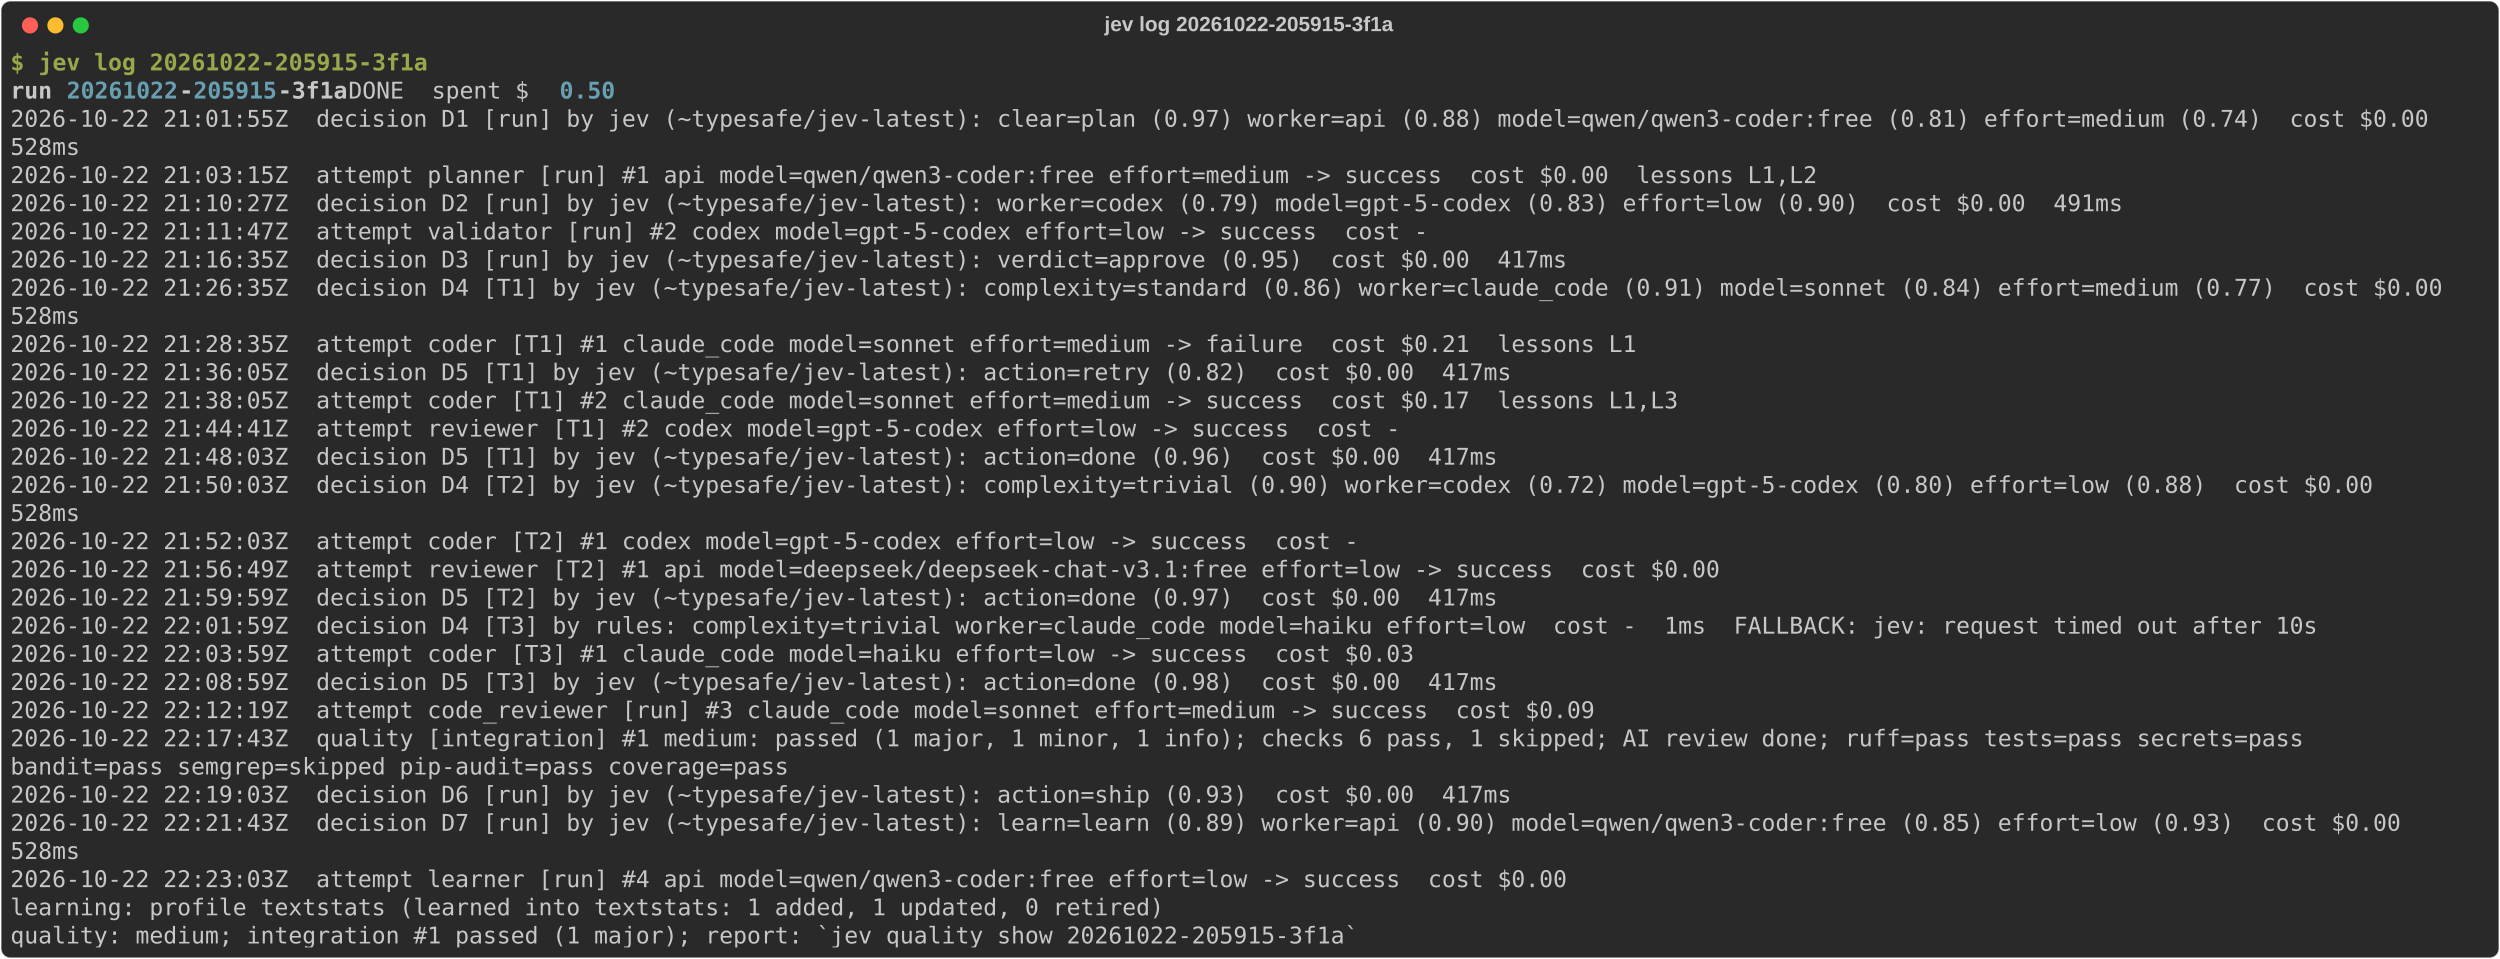
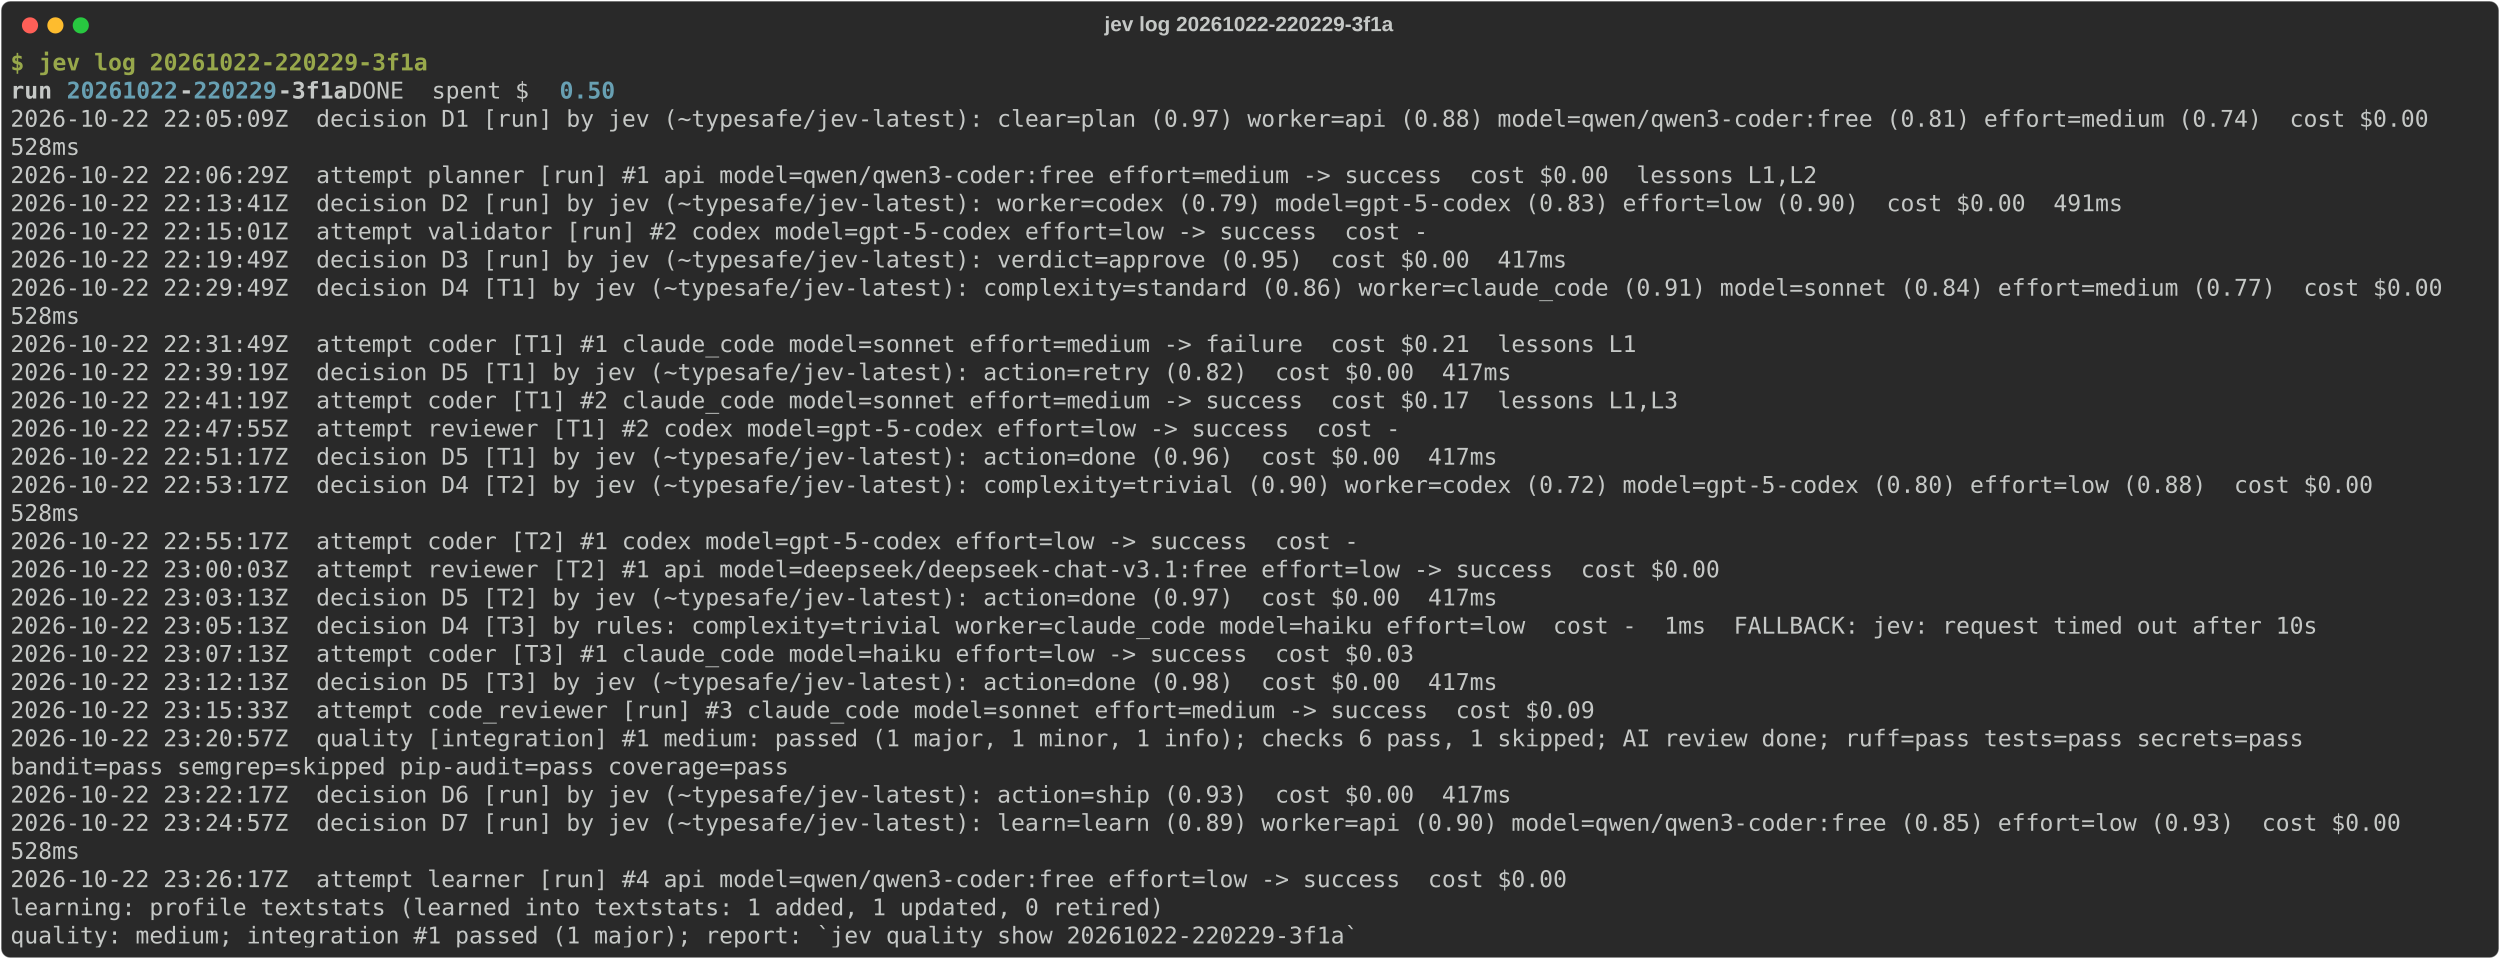
<svg xmlns="http://www.w3.org/2000/svg" class="rich-terminal" viewBox="0 0 2166 830.8">
  <style>

    @font-face {
        font-family: "Fira Code";
        src: local("FiraCode-Regular"),
                url("https://cdnjs.cloudflare.com/ajax/libs/firacode/6.2.0/woff2/FiraCode-Regular.woff2") format("woff2"),
                url("https://cdnjs.cloudflare.com/ajax/libs/firacode/6.2.0/woff/FiraCode-Regular.woff") format("woff");
        font-style: normal;
        font-weight: 400;
    }
    @font-face {
        font-family: "Fira Code";
        src: local("FiraCode-Bold"),
                url("https://cdnjs.cloudflare.com/ajax/libs/firacode/6.2.0/woff2/FiraCode-Bold.woff2") format("woff2"),
                url("https://cdnjs.cloudflare.com/ajax/libs/firacode/6.2.0/woff/FiraCode-Bold.woff") format("woff");
        font-style: bold;
        font-weight: 700;
    }

-     .terminal-2501037980-matrix {
+     .terminal-259313562-matrix {
        font-family: Fira Code, monospace;
        font-size: 20px;
        line-height: 24.4px;
        font-variant-east-asian: full-width;
    }

-     .terminal-2501037980-title {
+     .terminal-259313562-title {
        font-size: 18px;
        font-weight: bold;
        font-family: arial;
    }

-     .terminal-2501037980-r1 { fill: #98a84b;font-weight: bold }
- .terminal-2501037980-r2 { fill: #c5c8c6 }
- .terminal-2501037980-r3 { fill: #c5c8c6;font-weight: bold }
- .terminal-2501037980-r4 { fill: #68a0b3;font-weight: bold }
+     .terminal-259313562-r1 { fill: #98a84b;font-weight: bold }
+ .terminal-259313562-r2 { fill: #c5c8c6 }
+ .terminal-259313562-r3 { fill: #c5c8c6;font-weight: bold }
+ .terminal-259313562-r4 { fill: #68a0b3;font-weight: bold }
    </style>
  <defs>
-     <clipPath id="terminal-2501037980-clip-terminal">
+     <clipPath id="terminal-259313562-clip-terminal">
      <rect x="0" y="0" width="2146.2" height="779.8" />
    </clipPath>
-     <clipPath id="terminal-2501037980-line-0">
+     <clipPath id="terminal-259313562-line-0">
      <rect x="0" y="1.5" width="2147.2" height="24.65" />
    </clipPath>
-     <clipPath id="terminal-2501037980-line-1">
+     <clipPath id="terminal-259313562-line-1">
      <rect x="0" y="25.9" width="2147.2" height="24.65" />
    </clipPath>
-     <clipPath id="terminal-2501037980-line-2">
+     <clipPath id="terminal-259313562-line-2">
      <rect x="0" y="50.3" width="2147.2" height="24.65" />
    </clipPath>
-     <clipPath id="terminal-2501037980-line-3">
+     <clipPath id="terminal-259313562-line-3">
      <rect x="0" y="74.7" width="2147.2" height="24.65" />
    </clipPath>
-     <clipPath id="terminal-2501037980-line-4">
+     <clipPath id="terminal-259313562-line-4">
      <rect x="0" y="99.1" width="2147.2" height="24.65" />
    </clipPath>
-     <clipPath id="terminal-2501037980-line-5">
+     <clipPath id="terminal-259313562-line-5">
      <rect x="0" y="123.5" width="2147.2" height="24.65" />
    </clipPath>
-     <clipPath id="terminal-2501037980-line-6">
+     <clipPath id="terminal-259313562-line-6">
      <rect x="0" y="147.9" width="2147.2" height="24.65" />
    </clipPath>
-     <clipPath id="terminal-2501037980-line-7">
+     <clipPath id="terminal-259313562-line-7">
      <rect x="0" y="172.3" width="2147.2" height="24.65" />
    </clipPath>
-     <clipPath id="terminal-2501037980-line-8">
+     <clipPath id="terminal-259313562-line-8">
      <rect x="0" y="196.7" width="2147.2" height="24.65" />
    </clipPath>
-     <clipPath id="terminal-2501037980-line-9">
+     <clipPath id="terminal-259313562-line-9">
      <rect x="0" y="221.1" width="2147.2" height="24.65" />
    </clipPath>
-     <clipPath id="terminal-2501037980-line-10">
+     <clipPath id="terminal-259313562-line-10">
      <rect x="0" y="245.5" width="2147.2" height="24.65" />
    </clipPath>
-     <clipPath id="terminal-2501037980-line-11">
+     <clipPath id="terminal-259313562-line-11">
      <rect x="0" y="269.9" width="2147.2" height="24.65" />
    </clipPath>
-     <clipPath id="terminal-2501037980-line-12">
+     <clipPath id="terminal-259313562-line-12">
      <rect x="0" y="294.3" width="2147.2" height="24.65" />
    </clipPath>
-     <clipPath id="terminal-2501037980-line-13">
+     <clipPath id="terminal-259313562-line-13">
      <rect x="0" y="318.7" width="2147.2" height="24.65" />
    </clipPath>
-     <clipPath id="terminal-2501037980-line-14">
+     <clipPath id="terminal-259313562-line-14">
      <rect x="0" y="343.1" width="2147.2" height="24.65" />
    </clipPath>
-     <clipPath id="terminal-2501037980-line-15">
+     <clipPath id="terminal-259313562-line-15">
      <rect x="0" y="367.5" width="2147.2" height="24.65" />
    </clipPath>
-     <clipPath id="terminal-2501037980-line-16">
+     <clipPath id="terminal-259313562-line-16">
      <rect x="0" y="391.9" width="2147.2" height="24.65" />
    </clipPath>
-     <clipPath id="terminal-2501037980-line-17">
+     <clipPath id="terminal-259313562-line-17">
      <rect x="0" y="416.3" width="2147.2" height="24.65" />
    </clipPath>
-     <clipPath id="terminal-2501037980-line-18">
+     <clipPath id="terminal-259313562-line-18">
      <rect x="0" y="440.7" width="2147.2" height="24.65" />
    </clipPath>
-     <clipPath id="terminal-2501037980-line-19">
+     <clipPath id="terminal-259313562-line-19">
      <rect x="0" y="465.1" width="2147.2" height="24.65" />
    </clipPath>
-     <clipPath id="terminal-2501037980-line-20">
+     <clipPath id="terminal-259313562-line-20">
      <rect x="0" y="489.5" width="2147.2" height="24.65" />
    </clipPath>
-     <clipPath id="terminal-2501037980-line-21">
+     <clipPath id="terminal-259313562-line-21">
      <rect x="0" y="513.9" width="2147.2" height="24.65" />
    </clipPath>
-     <clipPath id="terminal-2501037980-line-22">
+     <clipPath id="terminal-259313562-line-22">
      <rect x="0" y="538.3" width="2147.2" height="24.65" />
    </clipPath>
-     <clipPath id="terminal-2501037980-line-23">
+     <clipPath id="terminal-259313562-line-23">
      <rect x="0" y="562.7" width="2147.2" height="24.65" />
    </clipPath>
-     <clipPath id="terminal-2501037980-line-24">
+     <clipPath id="terminal-259313562-line-24">
      <rect x="0" y="587.1" width="2147.2" height="24.65" />
    </clipPath>
-     <clipPath id="terminal-2501037980-line-25">
+     <clipPath id="terminal-259313562-line-25">
      <rect x="0" y="611.5" width="2147.2" height="24.65" />
    </clipPath>
-     <clipPath id="terminal-2501037980-line-26">
+     <clipPath id="terminal-259313562-line-26">
      <rect x="0" y="635.9" width="2147.2" height="24.65" />
    </clipPath>
-     <clipPath id="terminal-2501037980-line-27">
+     <clipPath id="terminal-259313562-line-27">
      <rect x="0" y="660.3" width="2147.2" height="24.65" />
    </clipPath>
-     <clipPath id="terminal-2501037980-line-28">
+     <clipPath id="terminal-259313562-line-28">
      <rect x="0" y="684.7" width="2147.2" height="24.65" />
    </clipPath>
-     <clipPath id="terminal-2501037980-line-29">
+     <clipPath id="terminal-259313562-line-29">
      <rect x="0" y="709.1" width="2147.2" height="24.65" />
    </clipPath>
-     <clipPath id="terminal-2501037980-line-30">
+     <clipPath id="terminal-259313562-line-30">
      <rect x="0" y="733.5" width="2147.2" height="24.65" />
    </clipPath>
  </defs>
  <rect fill="#292929" stroke="rgba(255,255,255,0.35)" stroke-width="1" x="1" y="1" width="2164" height="828.8" rx="8" />
-   <text class="terminal-2501037980-title" fill="#c5c8c6" text-anchor="middle" x="1082" y="27">jev log 20261022-205915-3f1a</text>
+   <text class="terminal-259313562-title" fill="#c5c8c6" text-anchor="middle" x="1082" y="27">jev log 20261022-220229-3f1a</text>
  <g transform="translate(26,22)">
    <circle cx="0" cy="0" r="7" fill="#ff5f57" />
    <circle cx="22" cy="0" r="7" fill="#febc2e" />
    <circle cx="44" cy="0" r="7" fill="#28c840" />
  </g>
-   <g transform="translate(9, 41)" clip-path="url(#terminal-2501037980-clip-terminal)">
-     <g class="terminal-2501037980-matrix">
-       <text class="terminal-2501037980-r1" x="0" y="20" textLength="24.4" clip-path="url(#terminal-2501037980-line-0)">$ </text>
-       <text class="terminal-2501037980-r1" x="24.4" y="20" textLength="341.6" clip-path="url(#terminal-2501037980-line-0)">jev log 20261022-205915-3f1a</text>
-       <text class="terminal-2501037980-r2" x="2147.2" y="20" textLength="12.2" clip-path="url(#terminal-2501037980-line-0)">
- </text>
-       <text class="terminal-2501037980-r3" x="0" y="44.4" textLength="48.8" clip-path="url(#terminal-2501037980-line-1)">run </text>
-       <text class="terminal-2501037980-r4" x="48.8" y="44.4" textLength="97.6" clip-path="url(#terminal-2501037980-line-1)">20261022</text>
-       <text class="terminal-2501037980-r3" x="146.4" y="44.4" textLength="12.2" clip-path="url(#terminal-2501037980-line-1)">-</text>
-       <text class="terminal-2501037980-r4" x="158.6" y="44.4" textLength="73.2" clip-path="url(#terminal-2501037980-line-1)">205915</text>
-       <text class="terminal-2501037980-r3" x="231.8" y="44.4" textLength="61" clip-path="url(#terminal-2501037980-line-1)">-3f1a</text>
-       <text class="terminal-2501037980-r2" x="292.8" y="44.4" textLength="183" clip-path="url(#terminal-2501037980-line-1)">  DONE  spent $</text>
-       <text class="terminal-2501037980-r4" x="475.8" y="44.4" textLength="48.8" clip-path="url(#terminal-2501037980-line-1)">0.50</text>
-       <text class="terminal-2501037980-r2" x="2147.2" y="44.4" textLength="12.2" clip-path="url(#terminal-2501037980-line-1)">
- </text>
-       <text class="terminal-2501037980-r2" x="0" y="68.8" textLength="2147.2" clip-path="url(#terminal-2501037980-line-2)">2026-10-22 21:01:55Z  decision D1 [run] by jev (~typesafe/jev-latest): clear=plan (0.97) worker=api (0.88) model=qwen/qwen3-coder:free (0.81) effort=medium (0.74)  cost $0.00  </text>
-       <text class="terminal-2501037980-r2" x="2147.2" y="68.8" textLength="12.2" clip-path="url(#terminal-2501037980-line-2)">
- </text>
-       <text class="terminal-2501037980-r2" x="0" y="93.2" textLength="61" clip-path="url(#terminal-2501037980-line-3)">528ms</text>
-       <text class="terminal-2501037980-r2" x="2147.2" y="93.2" textLength="12.2" clip-path="url(#terminal-2501037980-line-3)">
- </text>
-       <text class="terminal-2501037980-r2" x="0" y="117.6" textLength="1586" clip-path="url(#terminal-2501037980-line-4)">2026-10-22 21:03:15Z  attempt planner [run] #1 api model=qwen/qwen3-coder:free effort=medium -&gt; success  cost $0.00  lessons L1,L2</text>
-       <text class="terminal-2501037980-r2" x="2147.2" y="117.6" textLength="12.2" clip-path="url(#terminal-2501037980-line-4)">
- </text>
-       <text class="terminal-2501037980-r2" x="0" y="142" textLength="1854.4" clip-path="url(#terminal-2501037980-line-5)">2026-10-22 21:10:27Z  decision D2 [run] by jev (~typesafe/jev-latest): worker=codex (0.79) model=gpt-5-codex (0.83) effort=low (0.90)  cost $0.00  491ms</text>
-       <text class="terminal-2501037980-r2" x="2147.2" y="142" textLength="12.2" clip-path="url(#terminal-2501037980-line-5)">
- </text>
-       <text class="terminal-2501037980-r2" x="0" y="166.4" textLength="1244.4" clip-path="url(#terminal-2501037980-line-6)">2026-10-22 21:11:47Z  attempt validator [run] #2 codex model=gpt-5-codex effort=low -&gt; success  cost -</text>
-       <text class="terminal-2501037980-r2" x="2147.2" y="166.4" textLength="12.2" clip-path="url(#terminal-2501037980-line-6)">
- </text>
-       <text class="terminal-2501037980-r2" x="0" y="190.8" textLength="1366.4" clip-path="url(#terminal-2501037980-line-7)">2026-10-22 21:16:35Z  decision D3 [run] by jev (~typesafe/jev-latest): verdict=approve (0.95)  cost $0.00  417ms</text>
-       <text class="terminal-2501037980-r2" x="2147.2" y="190.8" textLength="12.2" clip-path="url(#terminal-2501037980-line-7)">
- </text>
-       <text class="terminal-2501037980-r2" x="0" y="215.2" textLength="2147.2" clip-path="url(#terminal-2501037980-line-8)">2026-10-22 21:26:35Z  decision D4 [T1] by jev (~typesafe/jev-latest): complexity=standard (0.86) worker=claude_code (0.91) model=sonnet (0.84) effort=medium (0.77)  cost $0.00 </text>
-       <text class="terminal-2501037980-r2" x="2147.2" y="215.2" textLength="12.2" clip-path="url(#terminal-2501037980-line-8)">
- </text>
-       <text class="terminal-2501037980-r2" x="0" y="239.6" textLength="61" clip-path="url(#terminal-2501037980-line-9)">528ms</text>
-       <text class="terminal-2501037980-r2" x="2147.2" y="239.6" textLength="12.2" clip-path="url(#terminal-2501037980-line-9)">
- </text>
-       <text class="terminal-2501037980-r2" x="0" y="264" textLength="1427.4" clip-path="url(#terminal-2501037980-line-10)">2026-10-22 21:28:35Z  attempt coder [T1] #1 claude_code model=sonnet effort=medium -&gt; failure  cost $0.21  lessons L1</text>
-       <text class="terminal-2501037980-r2" x="2147.2" y="264" textLength="12.2" clip-path="url(#terminal-2501037980-line-10)">
- </text>
-       <text class="terminal-2501037980-r2" x="0" y="288.4" textLength="1317.6" clip-path="url(#terminal-2501037980-line-11)">2026-10-22 21:36:05Z  decision D5 [T1] by jev (~typesafe/jev-latest): action=retry (0.82)  cost $0.00  417ms</text>
-       <text class="terminal-2501037980-r2" x="2147.2" y="288.4" textLength="12.2" clip-path="url(#terminal-2501037980-line-11)">
- </text>
-       <text class="terminal-2501037980-r2" x="0" y="312.8" textLength="1464" clip-path="url(#terminal-2501037980-line-12)">2026-10-22 21:38:05Z  attempt coder [T1] #2 claude_code model=sonnet effort=medium -&gt; success  cost $0.17  lessons L1,L3</text>
-       <text class="terminal-2501037980-r2" x="2147.2" y="312.8" textLength="12.2" clip-path="url(#terminal-2501037980-line-12)">
- </text>
-       <text class="terminal-2501037980-r2" x="0" y="337.2" textLength="1220" clip-path="url(#terminal-2501037980-line-13)">2026-10-22 21:44:41Z  attempt reviewer [T1] #2 codex model=gpt-5-codex effort=low -&gt; success  cost -</text>
-       <text class="terminal-2501037980-r2" x="2147.2" y="337.2" textLength="12.2" clip-path="url(#terminal-2501037980-line-13)">
- </text>
-       <text class="terminal-2501037980-r2" x="0" y="361.6" textLength="1305.4" clip-path="url(#terminal-2501037980-line-14)">2026-10-22 21:48:03Z  decision D5 [T1] by jev (~typesafe/jev-latest): action=done (0.96)  cost $0.00  417ms</text>
-       <text class="terminal-2501037980-r2" x="2147.2" y="361.6" textLength="12.2" clip-path="url(#terminal-2501037980-line-14)">
- </text>
-       <text class="terminal-2501037980-r2" x="0" y="386" textLength="2098.4" clip-path="url(#terminal-2501037980-line-15)">2026-10-22 21:50:03Z  decision D4 [T2] by jev (~typesafe/jev-latest): complexity=trivial (0.90) worker=codex (0.72) model=gpt-5-codex (0.80) effort=low (0.88)  cost $0.00  </text>
-       <text class="terminal-2501037980-r2" x="2147.2" y="386" textLength="12.2" clip-path="url(#terminal-2501037980-line-15)">
- </text>
-       <text class="terminal-2501037980-r2" x="0" y="410.4" textLength="61" clip-path="url(#terminal-2501037980-line-16)">528ms</text>
-       <text class="terminal-2501037980-r2" x="2147.2" y="410.4" textLength="12.2" clip-path="url(#terminal-2501037980-line-16)">
- </text>
-       <text class="terminal-2501037980-r2" x="0" y="434.8" textLength="1183.4" clip-path="url(#terminal-2501037980-line-17)">2026-10-22 21:52:03Z  attempt coder [T2] #1 codex model=gpt-5-codex effort=low -&gt; success  cost -</text>
-       <text class="terminal-2501037980-r2" x="2147.2" y="434.8" textLength="12.2" clip-path="url(#terminal-2501037980-line-17)">
- </text>
-       <text class="terminal-2501037980-r2" x="0" y="459.2" textLength="1500.6" clip-path="url(#terminal-2501037980-line-18)">2026-10-22 21:56:49Z  attempt reviewer [T2] #1 api model=deepseek/deepseek-chat-v3.1:free effort=low -&gt; success  cost $0.00</text>
-       <text class="terminal-2501037980-r2" x="2147.2" y="459.2" textLength="12.2" clip-path="url(#terminal-2501037980-line-18)">
- </text>
-       <text class="terminal-2501037980-r2" x="0" y="483.6" textLength="1305.4" clip-path="url(#terminal-2501037980-line-19)">2026-10-22 21:59:59Z  decision D5 [T2] by jev (~typesafe/jev-latest): action=done (0.97)  cost $0.00  417ms</text>
-       <text class="terminal-2501037980-r2" x="2147.2" y="483.6" textLength="12.2" clip-path="url(#terminal-2501037980-line-19)">
- </text>
-       <text class="terminal-2501037980-r2" x="0" y="508" textLength="2025.2" clip-path="url(#terminal-2501037980-line-20)">2026-10-22 22:01:59Z  decision D4 [T3] by rules: complexity=trivial worker=claude_code model=haiku effort=low  cost -  1ms  FALLBACK: jev: request timed out after 10s</text>
-       <text class="terminal-2501037980-r2" x="2147.2" y="508" textLength="12.2" clip-path="url(#terminal-2501037980-line-20)">
- </text>
-       <text class="terminal-2501037980-r2" x="0" y="532.4" textLength="1232.2" clip-path="url(#terminal-2501037980-line-21)">2026-10-22 22:03:59Z  attempt coder [T3] #1 claude_code model=haiku effort=low -&gt; success  cost $0.03</text>
-       <text class="terminal-2501037980-r2" x="2147.2" y="532.4" textLength="12.2" clip-path="url(#terminal-2501037980-line-21)">
- </text>
-       <text class="terminal-2501037980-r2" x="0" y="556.8" textLength="1305.4" clip-path="url(#terminal-2501037980-line-22)">2026-10-22 22:08:59Z  decision D5 [T3] by jev (~typesafe/jev-latest): action=done (0.98)  cost $0.00  417ms</text>
-       <text class="terminal-2501037980-r2" x="2147.2" y="556.8" textLength="12.2" clip-path="url(#terminal-2501037980-line-22)">
- </text>
-       <text class="terminal-2501037980-r2" x="0" y="581.2" textLength="1390.8" clip-path="url(#terminal-2501037980-line-23)">2026-10-22 22:12:19Z  attempt code_reviewer [run] #3 claude_code model=sonnet effort=medium -&gt; success  cost $0.09</text>
-       <text class="terminal-2501037980-r2" x="2147.2" y="581.2" textLength="12.2" clip-path="url(#terminal-2501037980-line-23)">
- </text>
-       <text class="terminal-2501037980-r2" x="0" y="605.6" textLength="2025.2" clip-path="url(#terminal-2501037980-line-24)">2026-10-22 22:17:43Z  quality [integration] #1 medium: passed (1 major, 1 minor, 1 info); checks 6 pass, 1 skipped; AI review done; ruff=pass tests=pass secrets=pass </text>
-       <text class="terminal-2501037980-r2" x="2147.2" y="605.6" textLength="12.2" clip-path="url(#terminal-2501037980-line-24)">
- </text>
-       <text class="terminal-2501037980-r2" x="0" y="630" textLength="683.2" clip-path="url(#terminal-2501037980-line-25)">bandit=pass semgrep=skipped pip-audit=pass coverage=pass</text>
-       <text class="terminal-2501037980-r2" x="2147.2" y="630" textLength="12.2" clip-path="url(#terminal-2501037980-line-25)">
- </text>
-       <text class="terminal-2501037980-r2" x="0" y="654.4" textLength="1317.6" clip-path="url(#terminal-2501037980-line-26)">2026-10-22 22:19:03Z  decision D6 [run] by jev (~typesafe/jev-latest): action=ship (0.93)  cost $0.00  417ms</text>
-       <text class="terminal-2501037980-r2" x="2147.2" y="654.4" textLength="12.2" clip-path="url(#terminal-2501037980-line-26)">
- </text>
-       <text class="terminal-2501037980-r2" x="0" y="678.8" textLength="2122.8" clip-path="url(#terminal-2501037980-line-27)">2026-10-22 22:21:43Z  decision D7 [run] by jev (~typesafe/jev-latest): learn=learn (0.89) worker=api (0.90) model=qwen/qwen3-coder:free (0.85) effort=low (0.93)  cost $0.00  </text>
-       <text class="terminal-2501037980-r2" x="2147.2" y="678.8" textLength="12.2" clip-path="url(#terminal-2501037980-line-27)">
- </text>
-       <text class="terminal-2501037980-r2" x="0" y="703.2" textLength="61" clip-path="url(#terminal-2501037980-line-28)">528ms</text>
-       <text class="terminal-2501037980-r2" x="2147.2" y="703.2" textLength="12.2" clip-path="url(#terminal-2501037980-line-28)">
- </text>
-       <text class="terminal-2501037980-r2" x="0" y="727.6" textLength="1366.4" clip-path="url(#terminal-2501037980-line-29)">2026-10-22 22:23:03Z  attempt learner [run] #4 api model=qwen/qwen3-coder:free effort=low -&gt; success  cost $0.00</text>
-       <text class="terminal-2501037980-r2" x="2147.2" y="727.6" textLength="12.2" clip-path="url(#terminal-2501037980-line-29)">
- </text>
-       <text class="terminal-2501037980-r2" x="0" y="752" textLength="1012.6" clip-path="url(#terminal-2501037980-line-30)">learning: profile textstats (learned into textstats: 1 added, 1 updated, 0 retired)</text>
-       <text class="terminal-2501037980-r2" x="2147.2" y="752" textLength="12.2" clip-path="url(#terminal-2501037980-line-30)">
- </text>
-       <text class="terminal-2501037980-r2" x="0" y="776.4" textLength="1183.4" clip-path="url(#terminal-2501037980-line-31)">quality: medium; integration #1 passed (1 major); report: `jev quality show 20261022-205915-3f1a`</text>
-       <text class="terminal-2501037980-r2" x="2147.2" y="776.4" textLength="12.2" clip-path="url(#terminal-2501037980-line-31)">
+   <g transform="translate(9, 41)" clip-path="url(#terminal-259313562-clip-terminal)">
+     <g class="terminal-259313562-matrix">
+       <text class="terminal-259313562-r1" x="0" y="20" textLength="24.4" clip-path="url(#terminal-259313562-line-0)">$ </text>
+       <text class="terminal-259313562-r1" x="24.4" y="20" textLength="341.6" clip-path="url(#terminal-259313562-line-0)">jev log 20261022-220229-3f1a</text>
+       <text class="terminal-259313562-r2" x="2147.2" y="20" textLength="12.2" clip-path="url(#terminal-259313562-line-0)">
+ </text>
+       <text class="terminal-259313562-r3" x="0" y="44.4" textLength="48.8" clip-path="url(#terminal-259313562-line-1)">run </text>
+       <text class="terminal-259313562-r4" x="48.8" y="44.4" textLength="97.6" clip-path="url(#terminal-259313562-line-1)">20261022</text>
+       <text class="terminal-259313562-r3" x="146.4" y="44.4" textLength="12.2" clip-path="url(#terminal-259313562-line-1)">-</text>
+       <text class="terminal-259313562-r4" x="158.6" y="44.4" textLength="73.2" clip-path="url(#terminal-259313562-line-1)">220229</text>
+       <text class="terminal-259313562-r3" x="231.8" y="44.4" textLength="61" clip-path="url(#terminal-259313562-line-1)">-3f1a</text>
+       <text class="terminal-259313562-r2" x="292.8" y="44.4" textLength="183" clip-path="url(#terminal-259313562-line-1)">  DONE  spent $</text>
+       <text class="terminal-259313562-r4" x="475.8" y="44.4" textLength="48.8" clip-path="url(#terminal-259313562-line-1)">0.50</text>
+       <text class="terminal-259313562-r2" x="2147.2" y="44.4" textLength="12.2" clip-path="url(#terminal-259313562-line-1)">
+ </text>
+       <text class="terminal-259313562-r2" x="0" y="68.8" textLength="2147.2" clip-path="url(#terminal-259313562-line-2)">2026-10-22 22:05:09Z  decision D1 [run] by jev (~typesafe/jev-latest): clear=plan (0.97) worker=api (0.88) model=qwen/qwen3-coder:free (0.81) effort=medium (0.74)  cost $0.00  </text>
+       <text class="terminal-259313562-r2" x="2147.2" y="68.8" textLength="12.2" clip-path="url(#terminal-259313562-line-2)">
+ </text>
+       <text class="terminal-259313562-r2" x="0" y="93.2" textLength="61" clip-path="url(#terminal-259313562-line-3)">528ms</text>
+       <text class="terminal-259313562-r2" x="2147.2" y="93.2" textLength="12.2" clip-path="url(#terminal-259313562-line-3)">
+ </text>
+       <text class="terminal-259313562-r2" x="0" y="117.6" textLength="1586" clip-path="url(#terminal-259313562-line-4)">2026-10-22 22:06:29Z  attempt planner [run] #1 api model=qwen/qwen3-coder:free effort=medium -&gt; success  cost $0.00  lessons L1,L2</text>
+       <text class="terminal-259313562-r2" x="2147.2" y="117.6" textLength="12.2" clip-path="url(#terminal-259313562-line-4)">
+ </text>
+       <text class="terminal-259313562-r2" x="0" y="142" textLength="1854.4" clip-path="url(#terminal-259313562-line-5)">2026-10-22 22:13:41Z  decision D2 [run] by jev (~typesafe/jev-latest): worker=codex (0.79) model=gpt-5-codex (0.83) effort=low (0.90)  cost $0.00  491ms</text>
+       <text class="terminal-259313562-r2" x="2147.2" y="142" textLength="12.2" clip-path="url(#terminal-259313562-line-5)">
+ </text>
+       <text class="terminal-259313562-r2" x="0" y="166.4" textLength="1244.4" clip-path="url(#terminal-259313562-line-6)">2026-10-22 22:15:01Z  attempt validator [run] #2 codex model=gpt-5-codex effort=low -&gt; success  cost -</text>
+       <text class="terminal-259313562-r2" x="2147.2" y="166.4" textLength="12.2" clip-path="url(#terminal-259313562-line-6)">
+ </text>
+       <text class="terminal-259313562-r2" x="0" y="190.8" textLength="1366.4" clip-path="url(#terminal-259313562-line-7)">2026-10-22 22:19:49Z  decision D3 [run] by jev (~typesafe/jev-latest): verdict=approve (0.95)  cost $0.00  417ms</text>
+       <text class="terminal-259313562-r2" x="2147.2" y="190.8" textLength="12.2" clip-path="url(#terminal-259313562-line-7)">
+ </text>
+       <text class="terminal-259313562-r2" x="0" y="215.2" textLength="2147.2" clip-path="url(#terminal-259313562-line-8)">2026-10-22 22:29:49Z  decision D4 [T1] by jev (~typesafe/jev-latest): complexity=standard (0.86) worker=claude_code (0.91) model=sonnet (0.84) effort=medium (0.77)  cost $0.00 </text>
+       <text class="terminal-259313562-r2" x="2147.2" y="215.2" textLength="12.2" clip-path="url(#terminal-259313562-line-8)">
+ </text>
+       <text class="terminal-259313562-r2" x="0" y="239.6" textLength="61" clip-path="url(#terminal-259313562-line-9)">528ms</text>
+       <text class="terminal-259313562-r2" x="2147.2" y="239.6" textLength="12.2" clip-path="url(#terminal-259313562-line-9)">
+ </text>
+       <text class="terminal-259313562-r2" x="0" y="264" textLength="1427.4" clip-path="url(#terminal-259313562-line-10)">2026-10-22 22:31:49Z  attempt coder [T1] #1 claude_code model=sonnet effort=medium -&gt; failure  cost $0.21  lessons L1</text>
+       <text class="terminal-259313562-r2" x="2147.2" y="264" textLength="12.2" clip-path="url(#terminal-259313562-line-10)">
+ </text>
+       <text class="terminal-259313562-r2" x="0" y="288.4" textLength="1317.6" clip-path="url(#terminal-259313562-line-11)">2026-10-22 22:39:19Z  decision D5 [T1] by jev (~typesafe/jev-latest): action=retry (0.82)  cost $0.00  417ms</text>
+       <text class="terminal-259313562-r2" x="2147.2" y="288.4" textLength="12.2" clip-path="url(#terminal-259313562-line-11)">
+ </text>
+       <text class="terminal-259313562-r2" x="0" y="312.8" textLength="1464" clip-path="url(#terminal-259313562-line-12)">2026-10-22 22:41:19Z  attempt coder [T1] #2 claude_code model=sonnet effort=medium -&gt; success  cost $0.17  lessons L1,L3</text>
+       <text class="terminal-259313562-r2" x="2147.2" y="312.8" textLength="12.2" clip-path="url(#terminal-259313562-line-12)">
+ </text>
+       <text class="terminal-259313562-r2" x="0" y="337.2" textLength="1220" clip-path="url(#terminal-259313562-line-13)">2026-10-22 22:47:55Z  attempt reviewer [T1] #2 codex model=gpt-5-codex effort=low -&gt; success  cost -</text>
+       <text class="terminal-259313562-r2" x="2147.2" y="337.2" textLength="12.2" clip-path="url(#terminal-259313562-line-13)">
+ </text>
+       <text class="terminal-259313562-r2" x="0" y="361.6" textLength="1305.4" clip-path="url(#terminal-259313562-line-14)">2026-10-22 22:51:17Z  decision D5 [T1] by jev (~typesafe/jev-latest): action=done (0.96)  cost $0.00  417ms</text>
+       <text class="terminal-259313562-r2" x="2147.2" y="361.6" textLength="12.2" clip-path="url(#terminal-259313562-line-14)">
+ </text>
+       <text class="terminal-259313562-r2" x="0" y="386" textLength="2098.4" clip-path="url(#terminal-259313562-line-15)">2026-10-22 22:53:17Z  decision D4 [T2] by jev (~typesafe/jev-latest): complexity=trivial (0.90) worker=codex (0.72) model=gpt-5-codex (0.80) effort=low (0.88)  cost $0.00  </text>
+       <text class="terminal-259313562-r2" x="2147.2" y="386" textLength="12.2" clip-path="url(#terminal-259313562-line-15)">
+ </text>
+       <text class="terminal-259313562-r2" x="0" y="410.4" textLength="61" clip-path="url(#terminal-259313562-line-16)">528ms</text>
+       <text class="terminal-259313562-r2" x="2147.2" y="410.4" textLength="12.2" clip-path="url(#terminal-259313562-line-16)">
+ </text>
+       <text class="terminal-259313562-r2" x="0" y="434.8" textLength="1183.4" clip-path="url(#terminal-259313562-line-17)">2026-10-22 22:55:17Z  attempt coder [T2] #1 codex model=gpt-5-codex effort=low -&gt; success  cost -</text>
+       <text class="terminal-259313562-r2" x="2147.2" y="434.8" textLength="12.2" clip-path="url(#terminal-259313562-line-17)">
+ </text>
+       <text class="terminal-259313562-r2" x="0" y="459.2" textLength="1500.6" clip-path="url(#terminal-259313562-line-18)">2026-10-22 23:00:03Z  attempt reviewer [T2] #1 api model=deepseek/deepseek-chat-v3.1:free effort=low -&gt; success  cost $0.00</text>
+       <text class="terminal-259313562-r2" x="2147.2" y="459.2" textLength="12.2" clip-path="url(#terminal-259313562-line-18)">
+ </text>
+       <text class="terminal-259313562-r2" x="0" y="483.6" textLength="1305.4" clip-path="url(#terminal-259313562-line-19)">2026-10-22 23:03:13Z  decision D5 [T2] by jev (~typesafe/jev-latest): action=done (0.97)  cost $0.00  417ms</text>
+       <text class="terminal-259313562-r2" x="2147.2" y="483.6" textLength="12.2" clip-path="url(#terminal-259313562-line-19)">
+ </text>
+       <text class="terminal-259313562-r2" x="0" y="508" textLength="2025.2" clip-path="url(#terminal-259313562-line-20)">2026-10-22 23:05:13Z  decision D4 [T3] by rules: complexity=trivial worker=claude_code model=haiku effort=low  cost -  1ms  FALLBACK: jev: request timed out after 10s</text>
+       <text class="terminal-259313562-r2" x="2147.2" y="508" textLength="12.2" clip-path="url(#terminal-259313562-line-20)">
+ </text>
+       <text class="terminal-259313562-r2" x="0" y="532.4" textLength="1232.2" clip-path="url(#terminal-259313562-line-21)">2026-10-22 23:07:13Z  attempt coder [T3] #1 claude_code model=haiku effort=low -&gt; success  cost $0.03</text>
+       <text class="terminal-259313562-r2" x="2147.2" y="532.4" textLength="12.2" clip-path="url(#terminal-259313562-line-21)">
+ </text>
+       <text class="terminal-259313562-r2" x="0" y="556.8" textLength="1305.4" clip-path="url(#terminal-259313562-line-22)">2026-10-22 23:12:13Z  decision D5 [T3] by jev (~typesafe/jev-latest): action=done (0.98)  cost $0.00  417ms</text>
+       <text class="terminal-259313562-r2" x="2147.2" y="556.8" textLength="12.2" clip-path="url(#terminal-259313562-line-22)">
+ </text>
+       <text class="terminal-259313562-r2" x="0" y="581.2" textLength="1390.8" clip-path="url(#terminal-259313562-line-23)">2026-10-22 23:15:33Z  attempt code_reviewer [run] #3 claude_code model=sonnet effort=medium -&gt; success  cost $0.09</text>
+       <text class="terminal-259313562-r2" x="2147.2" y="581.2" textLength="12.2" clip-path="url(#terminal-259313562-line-23)">
+ </text>
+       <text class="terminal-259313562-r2" x="0" y="605.6" textLength="2025.2" clip-path="url(#terminal-259313562-line-24)">2026-10-22 23:20:57Z  quality [integration] #1 medium: passed (1 major, 1 minor, 1 info); checks 6 pass, 1 skipped; AI review done; ruff=pass tests=pass secrets=pass </text>
+       <text class="terminal-259313562-r2" x="2147.2" y="605.6" textLength="12.2" clip-path="url(#terminal-259313562-line-24)">
+ </text>
+       <text class="terminal-259313562-r2" x="0" y="630" textLength="683.2" clip-path="url(#terminal-259313562-line-25)">bandit=pass semgrep=skipped pip-audit=pass coverage=pass</text>
+       <text class="terminal-259313562-r2" x="2147.2" y="630" textLength="12.2" clip-path="url(#terminal-259313562-line-25)">
+ </text>
+       <text class="terminal-259313562-r2" x="0" y="654.4" textLength="1317.6" clip-path="url(#terminal-259313562-line-26)">2026-10-22 23:22:17Z  decision D6 [run] by jev (~typesafe/jev-latest): action=ship (0.93)  cost $0.00  417ms</text>
+       <text class="terminal-259313562-r2" x="2147.2" y="654.4" textLength="12.2" clip-path="url(#terminal-259313562-line-26)">
+ </text>
+       <text class="terminal-259313562-r2" x="0" y="678.8" textLength="2122.8" clip-path="url(#terminal-259313562-line-27)">2026-10-22 23:24:57Z  decision D7 [run] by jev (~typesafe/jev-latest): learn=learn (0.89) worker=api (0.90) model=qwen/qwen3-coder:free (0.85) effort=low (0.93)  cost $0.00  </text>
+       <text class="terminal-259313562-r2" x="2147.2" y="678.8" textLength="12.2" clip-path="url(#terminal-259313562-line-27)">
+ </text>
+       <text class="terminal-259313562-r2" x="0" y="703.2" textLength="61" clip-path="url(#terminal-259313562-line-28)">528ms</text>
+       <text class="terminal-259313562-r2" x="2147.2" y="703.2" textLength="12.2" clip-path="url(#terminal-259313562-line-28)">
+ </text>
+       <text class="terminal-259313562-r2" x="0" y="727.6" textLength="1366.4" clip-path="url(#terminal-259313562-line-29)">2026-10-22 23:26:17Z  attempt learner [run] #4 api model=qwen/qwen3-coder:free effort=low -&gt; success  cost $0.00</text>
+       <text class="terminal-259313562-r2" x="2147.2" y="727.6" textLength="12.2" clip-path="url(#terminal-259313562-line-29)">
+ </text>
+       <text class="terminal-259313562-r2" x="0" y="752" textLength="1012.6" clip-path="url(#terminal-259313562-line-30)">learning: profile textstats (learned into textstats: 1 added, 1 updated, 0 retired)</text>
+       <text class="terminal-259313562-r2" x="2147.2" y="752" textLength="12.2" clip-path="url(#terminal-259313562-line-30)">
+ </text>
+       <text class="terminal-259313562-r2" x="0" y="776.4" textLength="1183.4" clip-path="url(#terminal-259313562-line-31)">quality: medium; integration #1 passed (1 major); report: `jev quality show 20261022-220229-3f1a`</text>
+       <text class="terminal-259313562-r2" x="2147.2" y="776.4" textLength="12.2" clip-path="url(#terminal-259313562-line-31)">
</text>
    </g>
  </g>
</svg>
